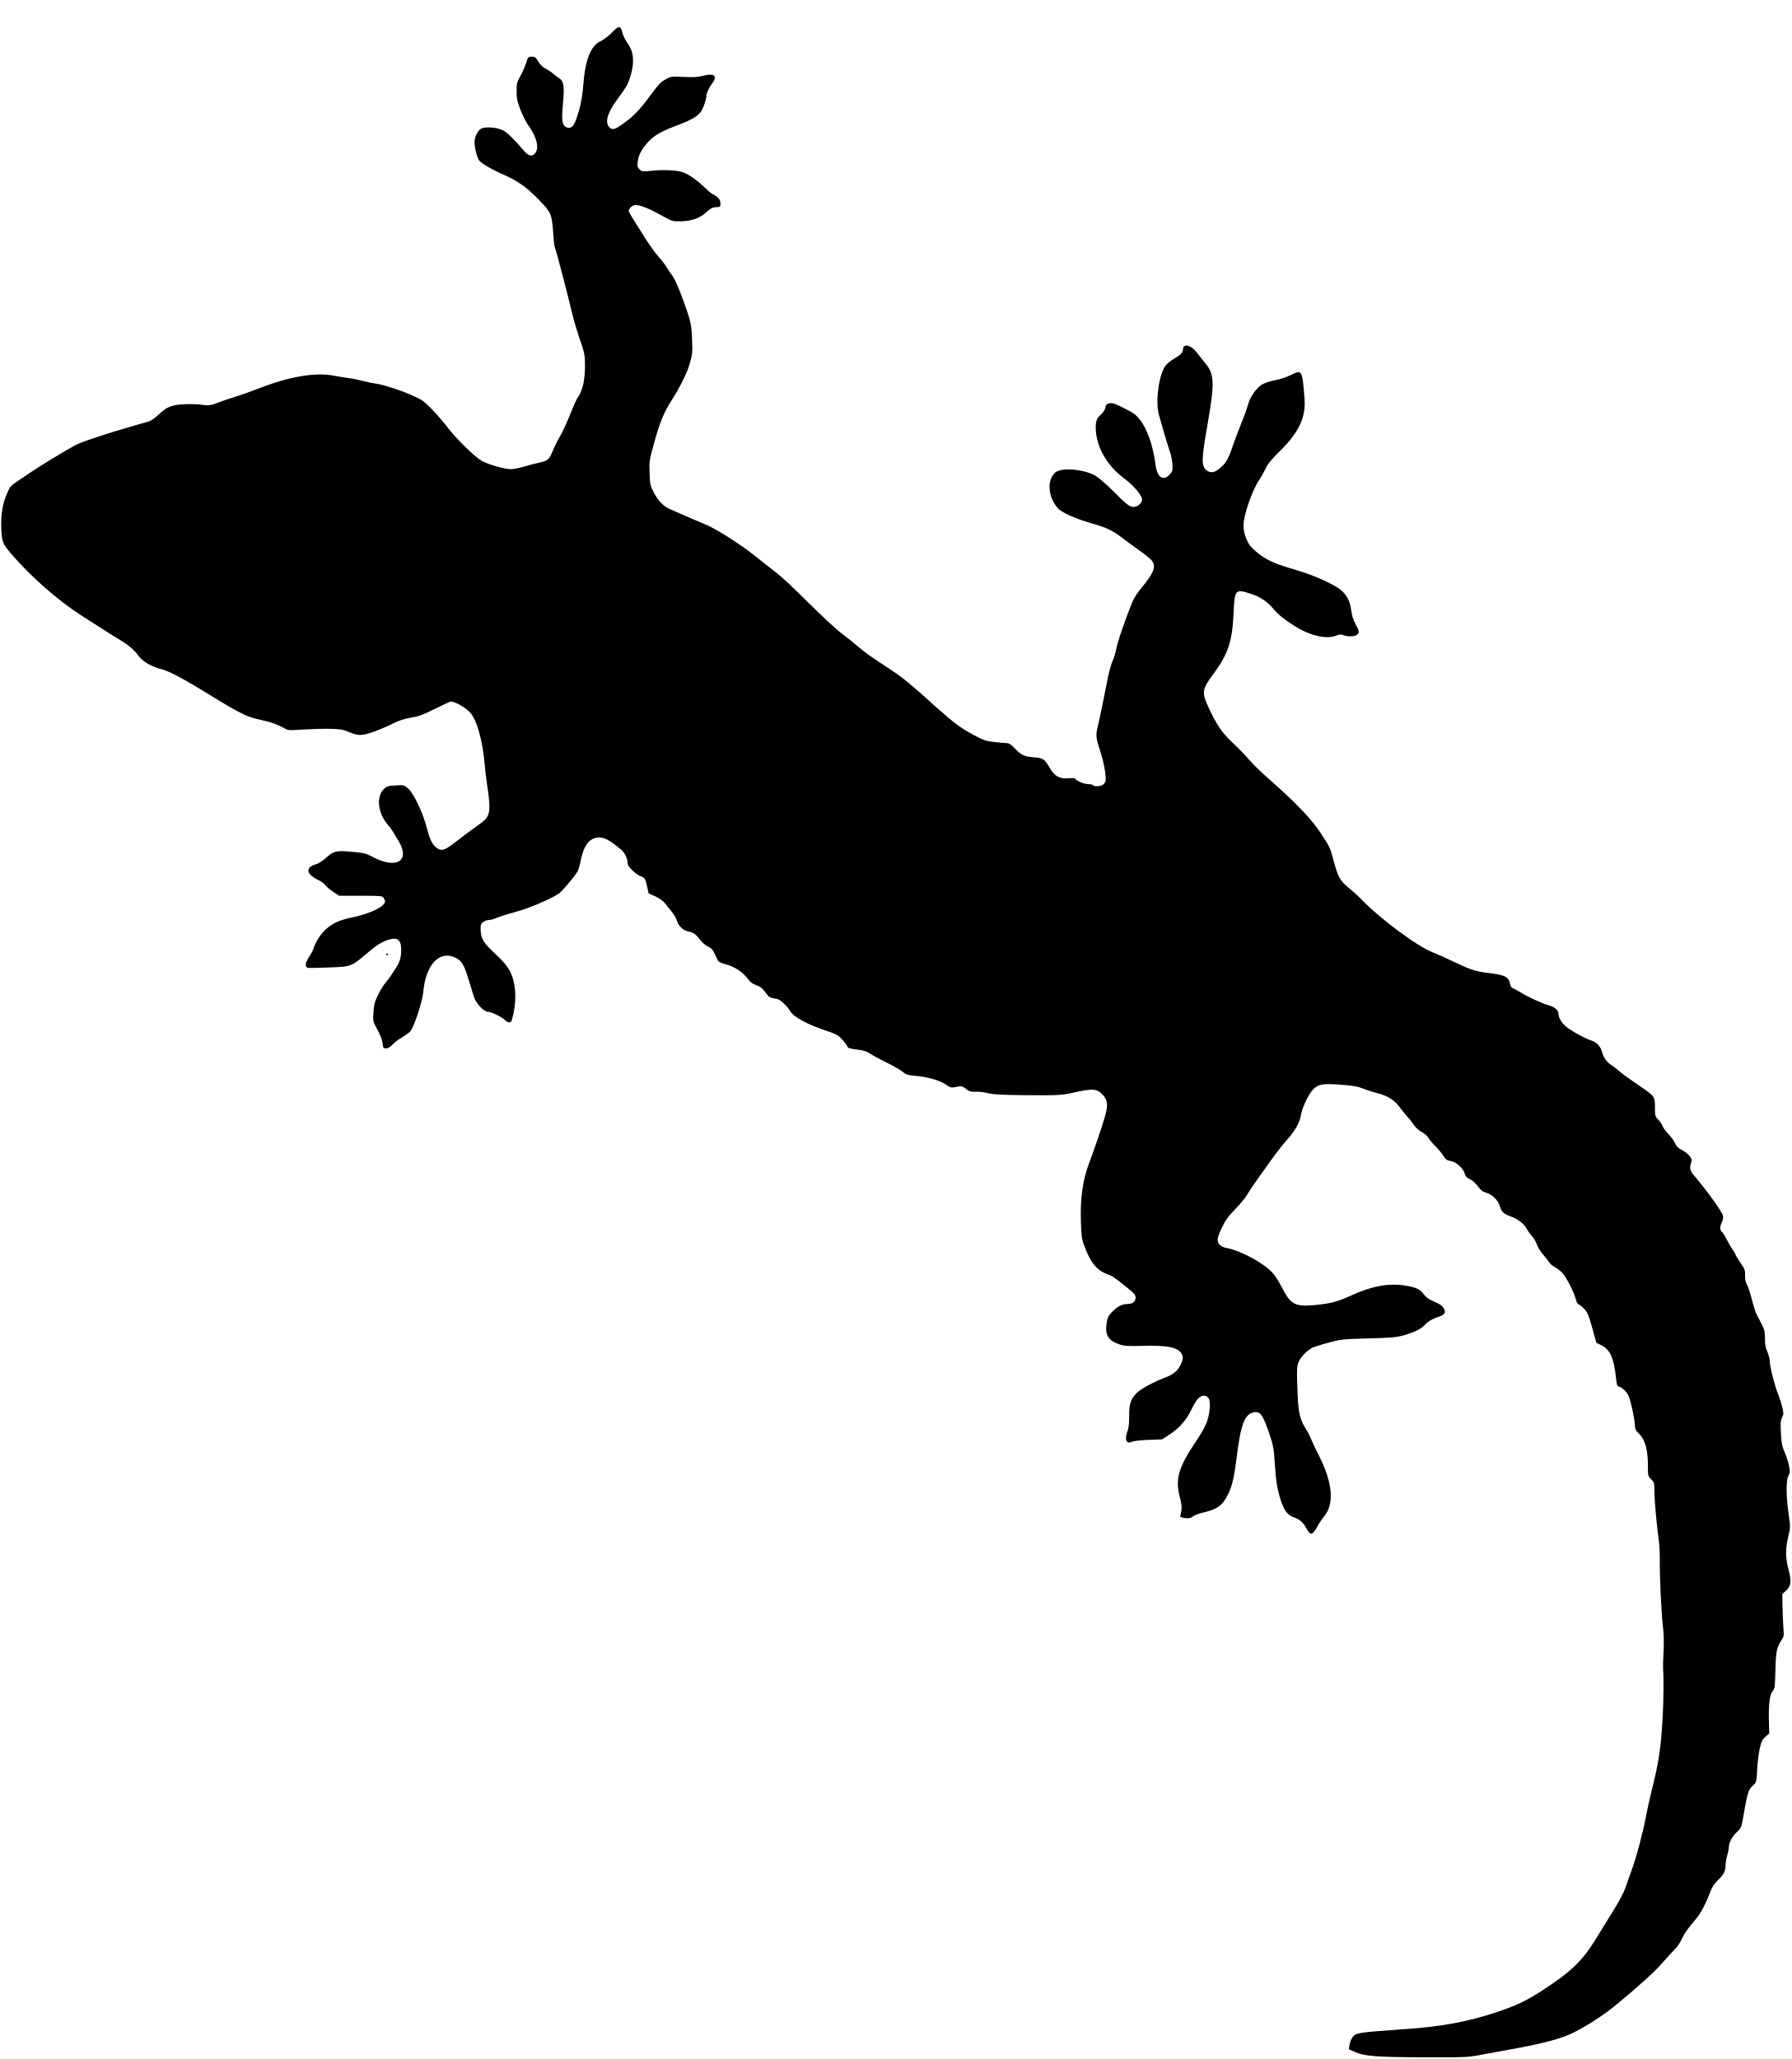
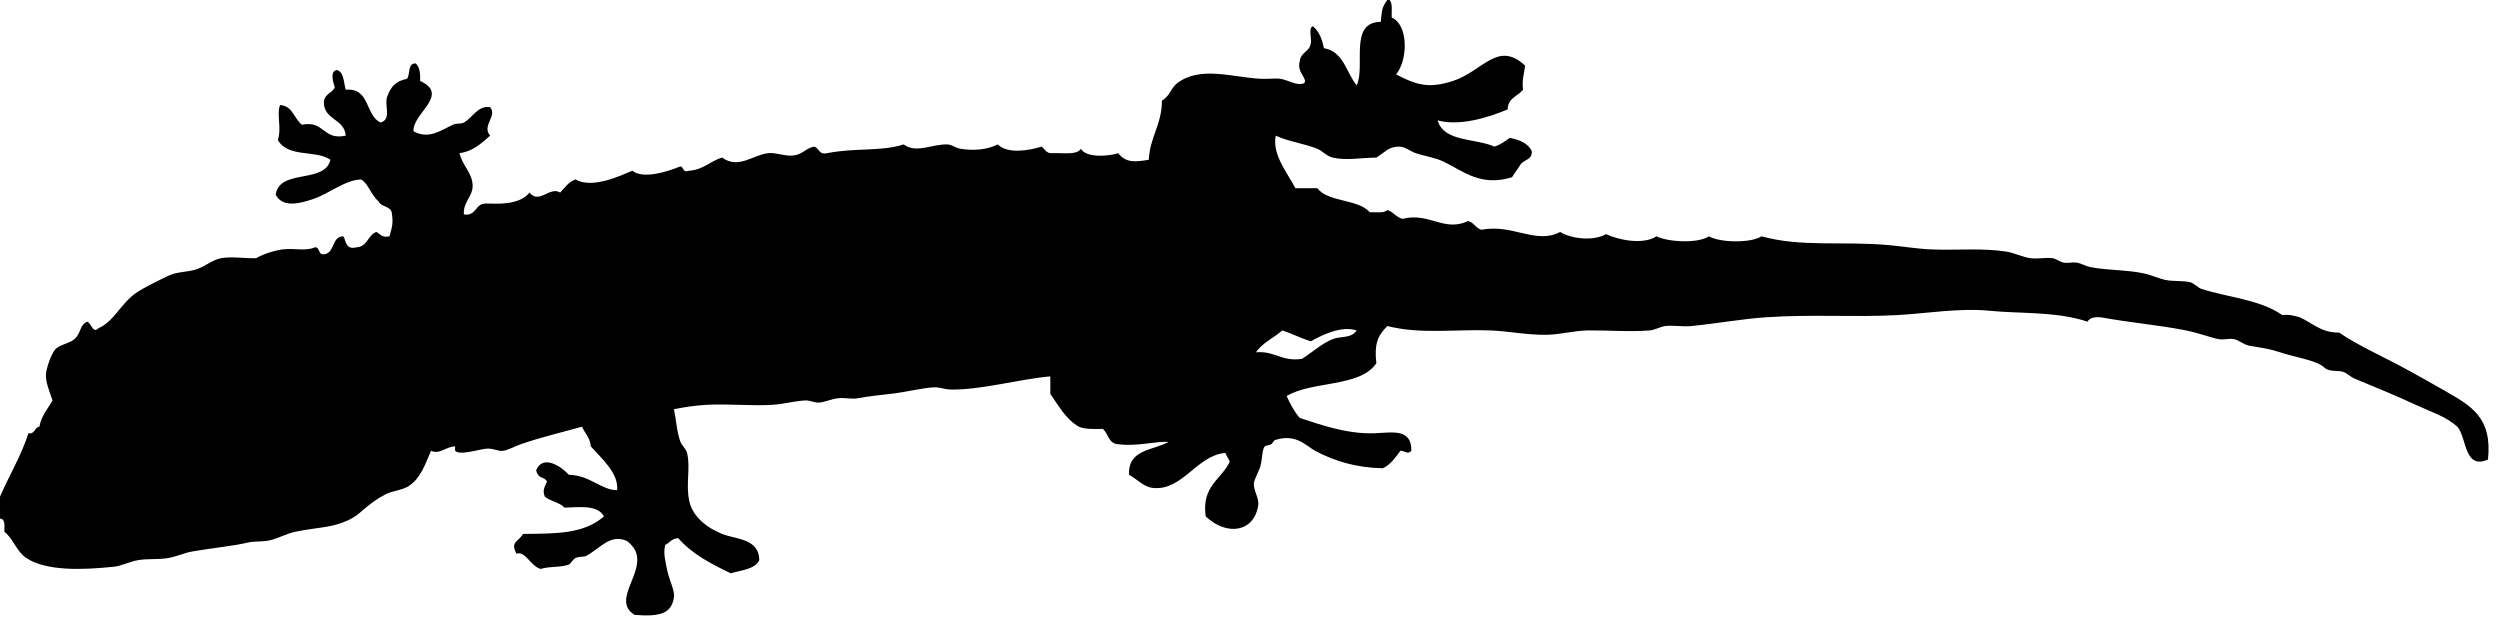
- <svg xmlns="http://www.w3.org/2000/svg" version="1.0" width="1661pt" height="1909pt" viewBox="0 0 1661 1909" preserveAspectRatio="xMidYMid meet">
-   <g transform="translate(0,1909) scale(0.1,-0.1)" fill="#000000" stroke="none">
-     <path d="M5670 18784 c-30 -30 -77 -65 -103 -77 -89 -41 -140 -170 -158 -397 -10 -131 -31 -230 -71 -338 -23 -63 -56 -82 -93 -58 -34 22 -39 65 -25 217 15 160 8 208 -38 236 -15 9 -38 27 -52 39 -14 13 -45 34 -70 47 -29 15 -53 38 -70 68 -23 38 -31 44 -60 44 -32 0 -34 -2 -51 -57 -9 -31 -33 -86 -53 -121 -33 -60 -36 -72 -36 -144 0 -66 6 -93 36 -171 19 -50 51 -113 70 -140 79 -108 105 -208 68 -260 -27 -39 -67 -29 -111 26 -21 26 -68 77 -104 114 -53 53 -77 70 -119 82 -55 17 -116 19 -160 7 -33 -9 -70 -75 -70 -126 0 -58 25 -153 46 -176 28 -31 122 -85 231 -132 128 -57 207 -113 324 -234 110 -113 116 -127 129 -309 4 -61 10 -116 13 -121 8 -12 129 -475 162 -618 13 -55 45 -163 71 -240 46 -134 48 -145 48 -250 0 -121 -20 -216 -57 -275 -27 -41 -35 -61 -93 -203 -24 -59 -61 -138 -83 -175 -22 -37 -52 -98 -67 -135 -30 -76 -46 -90 -120 -105 -27 -6 -90 -22 -138 -36 -49 -15 -107 -26 -130 -26 -57 0 -203 42 -267 76 -61 33 -229 195 -309 299 -94 122 -210 243 -256 269 -107 60 -335 140 -429 151 -27 4 -81 15 -120 25 -38 11 -95 22 -125 25 -30 4 -91 13 -135 22 -173 33 -414 -8 -700 -120 -77 -30 -174 -64 -215 -76 -41 -12 -111 -36 -155 -53 -69 -26 -87 -29 -135 -23 -101 14 -231 10 -293 -8 -45 -14 -74 -32 -122 -77 -42 -39 -77 -63 -106 -71 -311 -86 -607 -182 -674 -218 -80 -43 -345 -204 -420 -256 -27 -19 -80 -54 -116 -79 -62 -41 -69 -50 -97 -119 -40 -94 -55 -194 -50 -321 5 -115 14 -140 87 -225 184 -215 435 -436 658 -579 54 -34 145 -93 203 -130 58 -37 128 -81 155 -97 70 -40 131 -92 169 -145 39 -54 120 -101 219 -126 68 -17 217 -97 462 -249 256 -158 332 -195 451 -219 90 -19 162 -44 218 -77 36 -21 43 -22 169 -13 73 4 185 8 250 7 101 -2 126 -6 175 -27 94 -40 125 -40 235 -1 53 19 133 53 179 76 58 29 106 45 167 55 69 11 111 26 216 78 72 35 138 67 148 70 30 10 142 -51 187 -101 63 -71 117 -268 135 -488 3 -44 12 -120 20 -170 39 -256 32 -302 -52 -364 -81 -57 -158 -115 -253 -188 -92 -71 -121 -78 -168 -38 -38 32 -56 71 -88 191 -35 134 -119 309 -169 353 -38 33 -39 33 -117 29 -69 -4 -82 -8 -108 -33 -72 -69 -58 -218 30 -324 26 -31 55 -71 64 -89 9 -17 27 -47 40 -66 12 -19 29 -55 36 -80 36 -130 -90 -166 -264 -76 -72 38 -88 42 -196 52 -153 14 -176 9 -244 -53 -32 -29 -72 -55 -93 -61 -105 -28 -97 -93 20 -148 26 -12 55 -33 64 -47 9 -13 41 -41 72 -61 l56 -37 198 0 c185 0 200 -1 213 -19 8 -11 14 -25 14 -32 0 -48 -129 -112 -301 -149 -124 -26 -183 -53 -251 -114 -45 -40 -94 -118 -113 -180 -4 -14 -23 -49 -42 -78 -34 -53 -37 -86 -10 -96 7 -2 93 -1 193 3 209 7 211 8 349 125 95 81 137 108 200 130 89 30 125 4 125 -89 0 -72 -12 -115 -49 -170 -14 -21 -35 -53 -46 -71 -11 -17 -34 -47 -50 -66 -17 -19 -48 -69 -69 -112 -32 -66 -39 -91 -43 -162 -6 -83 -6 -84 36 -160 26 -47 44 -95 48 -125 5 -46 8 -50 32 -50 18 0 39 12 62 36 18 20 57 49 86 65 28 17 62 41 76 55 33 33 114 276 122 369 23 253 151 388 299 315 57 -27 82 -70 122 -206 20 -66 43 -139 51 -164 20 -55 91 -130 124 -130 32 0 139 -52 163 -79 23 -25 53 -27 60 -3 35 113 44 247 22 348 -23 107 -61 166 -172 269 -113 105 -134 140 -137 221 -2 48 1 58 22 75 13 10 36 19 53 19 16 0 49 9 73 20 25 11 103 36 175 55 128 34 350 130 409 176 32 25 149 166 167 201 8 15 22 63 30 105 26 124 66 185 136 204 63 17 119 -9 239 -110 34 -29 59 -83 59 -129 0 -26 80 -103 122 -117 37 -12 42 -21 59 -99 l13 -59 61 -27 c35 -16 72 -41 86 -59 13 -17 43 -54 66 -82 23 -29 45 -65 48 -81 10 -46 59 -95 103 -103 49 -9 76 -27 113 -78 17 -23 49 -51 72 -62 33 -16 47 -31 65 -70 12 -28 26 -57 31 -65 4 -8 38 -23 76 -32 76 -20 156 -73 201 -136 19 -27 42 -44 75 -56 44 -15 57 -26 107 -94 12 -16 31 -25 62 -29 35 -4 55 -15 88 -47 24 -22 50 -54 58 -69 30 -56 164 -128 349 -188 33 -10 74 -28 92 -39 29 -17 86 -85 95 -112 2 -5 39 -14 83 -19 62 -7 89 -15 124 -39 25 -16 97 -55 159 -85 62 -31 127 -68 145 -84 27 -24 44 -29 111 -35 110 -9 229 -42 286 -81 45 -31 50 -32 98 -22 48 10 52 9 89 -19 32 -24 45 -28 90 -26 28 2 75 -4 105 -12 56 -15 199 -21 513 -21 153 0 196 4 285 24 187 42 223 39 279 -24 42 -48 46 -94 17 -195 -31 -106 -107 -330 -146 -430 -59 -154 -84 -323 -78 -537 4 -136 8 -168 30 -228 57 -158 116 -232 214 -268 48 -17 64 -28 197 -135 53 -43 67 -59 67 -81 0 -38 -29 -61 -74 -61 -51 0 -94 -22 -144 -73 -35 -36 -42 -51 -51 -104 -17 -110 15 -163 120 -198 42 -14 78 -17 208 -13 243 7 343 -15 371 -82 11 -26 10 -37 -5 -76 -24 -63 -71 -106 -143 -133 -108 -39 -236 -108 -274 -148 -55 -57 -68 -97 -68 -213 0 -67 -5 -113 -15 -137 -31 -73 -11 -128 37 -101 14 7 75 15 153 18 l130 5 67 43 c88 57 158 135 201 225 46 97 81 137 118 137 45 0 63 -36 56 -115 -11 -116 -33 -167 -139 -326 -152 -227 -182 -338 -138 -500 20 -76 21 -112 4 -170 -4 -13 5 -18 41 -23 37 -6 51 -3 74 13 15 11 50 26 77 32 156 37 201 69 255 183 34 71 54 158 74 321 39 320 75 415 162 431 59 11 83 -23 145 -206 34 -102 40 -132 48 -265 12 -181 23 -245 57 -348 29 -91 66 -139 120 -155 51 -16 88 -48 116 -102 35 -67 58 -65 97 9 18 33 48 78 67 101 96 112 81 311 -43 555 -31 61 -65 133 -76 160 -11 28 -33 71 -49 96 -55 86 -70 150 -77 319 -10 241 -8 270 16 316 22 43 74 94 120 118 15 7 81 29 147 47 116 31 129 33 370 40 213 5 262 10 329 28 92 26 162 59 191 91 33 36 76 63 129 80 62 20 73 37 55 75 -14 30 -27 38 -113 77 -31 13 -58 35 -75 59 -31 45 -74 65 -173 80 -154 24 -307 -4 -499 -92 -131 -59 -188 -74 -337 -89 -184 -17 -225 4 -307 166 -27 54 -68 116 -91 139 -89 92 -293 200 -419 224 -56 10 -85 38 -85 80 0 15 18 65 41 112 31 65 59 103 123 169 46 47 96 108 111 135 16 28 56 88 90 135 34 47 94 131 134 188 40 56 101 134 135 173 84 95 124 163 137 234 15 85 78 213 122 252 49 43 87 48 252 36 109 -8 154 -16 205 -36 36 -15 94 -33 130 -42 98 -25 156 -61 208 -130 25 -33 60 -76 77 -95 18 -19 44 -53 58 -74 15 -22 45 -49 69 -61 24 -12 52 -36 63 -55 11 -19 41 -54 66 -79 26 -25 58 -64 72 -87 21 -34 32 -42 66 -48 53 -8 117 -65 132 -116 9 -29 20 -41 50 -54 22 -10 51 -36 72 -64 26 -36 44 -51 76 -60 59 -18 107 -64 126 -121 20 -60 34 -74 108 -101 66 -25 120 -68 144 -114 9 -17 31 -48 49 -68 18 -20 38 -55 45 -78 7 -22 34 -66 61 -96 26 -30 52 -64 58 -74 6 -11 28 -29 49 -39 21 -11 52 -36 70 -56 38 -44 106 -176 122 -239 7 -28 18 -48 29 -51 10 -3 34 -23 52 -43 28 -31 41 -62 72 -175 l38 -137 47 -23 c82 -42 116 -119 136 -309 5 -53 10 -68 25 -73 32 -10 70 -46 89 -83 20 -40 61 -231 61 -285 0 -24 8 -41 31 -63 63 -60 89 -149 89 -309 0 -88 1 -92 30 -120 28 -27 30 -33 30 -109 0 -82 20 -304 40 -450 7 -44 11 -129 10 -190 -2 -146 15 -506 30 -626 8 -60 9 -140 5 -220 -4 -69 -6 -145 -4 -170 6 -78 4 -290 -4 -430 -16 -296 -34 -419 -102 -690 -18 -74 -41 -175 -50 -225 -26 -146 -91 -393 -131 -500 -20 -55 -48 -134 -62 -175 -15 -46 -61 -132 -116 -220 -49 -80 -126 -203 -170 -275 -118 -189 -225 -291 -489 -462 -149 -97 -252 -144 -442 -206 -265 -86 -501 -128 -840 -151 -426 -30 -444 -32 -476 -77 -12 -17 -23 -48 -26 -69 l-6 -40 54 -24 c87 -40 198 -49 639 -50 404 -1 406 -1 555 27 83 15 222 41 310 57 260 48 420 92 523 144 136 68 288 167 402 262 219 181 347 298 420 381 47 54 102 113 122 133 20 19 47 60 61 90 24 54 51 92 135 192 42 49 91 142 134 257 14 36 37 71 69 101 53 51 69 83 69 139 0 21 7 60 15 87 8 27 15 61 15 75 0 44 30 101 73 141 37 34 43 46 54 105 46 265 53 289 96 328 34 31 34 32 40 146 3 62 13 150 23 194 15 69 22 84 53 112 l36 31 -3 99 c-5 159 6 259 33 291 21 25 23 38 27 197 5 177 12 211 56 277 23 35 24 44 18 120 -4 46 -7 134 -8 196 l-2 113 31 28 c51 46 56 87 27 197 -30 116 -30 190 -3 306 21 89 21 92 4 206 -24 160 -25 317 -3 359 15 27 16 40 7 90 -6 32 -24 88 -40 126 -25 56 -31 85 -36 180 -5 94 -3 118 11 145 15 29 15 38 2 94 -8 35 -24 85 -35 112 -31 71 -81 265 -81 312 0 23 -10 63 -22 90 -17 36 -23 69 -23 124 0 78 -1 79 -76 221 -11 20 -31 83 -45 140 -14 57 -35 119 -45 138 -14 23 -19 49 -18 85 2 47 -2 59 -44 120 -26 38 -47 73 -47 79 0 5 -11 24 -24 41 -13 17 -37 58 -54 92 -17 33 -37 66 -46 73 -20 17 -20 49 0 90 9 18 13 42 10 59 -9 39 -149 234 -280 388 -28 34 -31 64 -12 114 11 26 -31 78 -84 105 -39 20 -55 35 -67 63 -8 20 -37 60 -63 88 -26 27 -51 61 -55 75 -4 13 -21 39 -39 57 -30 32 -31 37 -31 117 0 102 0 101 -163 211 -64 43 -135 95 -157 114 -22 20 -59 49 -83 64 -48 33 -75 72 -91 133 -12 44 -53 84 -101 98 -41 12 -141 65 -203 107 -60 40 -96 96 -97 145 0 28 -41 60 -94 74 -57 15 -191 77 -251 115 -27 17 -60 35 -72 39 -14 4 -25 17 -28 33 -16 78 -41 91 -218 113 -107 13 -157 30 -307 102 -63 31 -151 70 -195 87 -146 57 -493 315 -665 495 -25 26 -77 73 -116 105 -81 67 -98 99 -140 257 -31 116 -34 122 -126 261 -80 120 -230 276 -457 476 -74 64 -163 150 -196 189 -34 40 -104 113 -157 162 -99 94 -145 162 -219 319 -68 147 -65 173 41 316 137 184 176 303 188 563 10 224 14 229 162 181 89 -29 153 -73 215 -148 38 -47 119 -109 216 -166 128 -77 270 -106 354 -75 36 14 51 16 71 6 37 -16 110 -14 128 5 22 22 20 32 -15 98 -21 38 -34 80 -40 128 -10 82 -41 141 -96 188 -59 49 -246 135 -383 175 -207 61 -272 87 -350 140 -41 28 -89 70 -107 93 -37 49 -63 126 -63 190 0 95 79 323 148 426 16 22 41 68 56 101 22 45 55 86 136 165 172 169 239 310 226 480 -20 270 -23 276 -125 224 -40 -20 -103 -41 -151 -50 -49 -9 -98 -26 -120 -40 -53 -35 -108 -114 -125 -177 -8 -30 -37 -113 -66 -183 -28 -71 -58 -149 -66 -174 -50 -146 -68 -182 -114 -225 -55 -52 -92 -64 -128 -44 -64 36 -65 88 -4 436 66 377 63 463 -17 560 -22 26 -56 70 -76 96 -40 53 -85 81 -114 72 -11 -4 -20 -15 -20 -26 0 -35 -18 -56 -74 -89 -30 -17 -68 -46 -84 -64 -63 -73 -101 -326 -68 -456 20 -75 80 -278 108 -363 10 -32 19 -83 20 -113 1 -47 -2 -58 -27 -84 -61 -64 -115 -27 -130 90 -23 176 -78 334 -145 418 -38 48 -61 65 -148 108 -83 42 -108 50 -134 45 -27 -6 -34 -13 -39 -41 -4 -19 -20 -45 -37 -60 -41 -35 -52 -60 -52 -122 0 -173 99 -351 264 -474 86 -64 166 -158 166 -194 0 -34 -40 -70 -79 -70 -37 0 -64 21 -187 145 -61 61 -135 125 -165 143 -108 63 -322 81 -376 30 -77 -72 -66 -222 23 -327 36 -44 178 -106 346 -152 99 -28 173 -63 242 -117 33 -26 107 -80 163 -120 56 -39 111 -84 122 -98 44 -55 22 -112 -95 -255 -58 -71 -75 -101 -112 -199 -69 -182 -111 -308 -123 -374 -7 -34 -20 -77 -29 -96 -18 -35 -40 -119 -59 -220 -23 -122 -64 -320 -82 -394 -21 -87 -18 -107 25 -238 33 -98 57 -244 46 -274 -5 -12 -18 -28 -29 -33 -25 -14 -78 -14 -86 -1 -3 6 -24 10 -47 10 -38 0 -118 35 -118 51 0 5 -28 6 -62 3 -83 -7 -129 19 -174 96 -49 84 -63 93 -152 99 -87 7 -114 20 -178 88 -26 27 -49 43 -65 43 -13 0 -65 5 -115 10 -82 9 -101 15 -195 65 -121 65 -183 111 -344 255 -234 211 -315 278 -417 345 -204 134 -242 161 -312 220 -39 34 -109 90 -156 125 -47 35 -184 163 -305 283 -121 121 -251 243 -290 272 -38 29 -134 104 -211 166 -131 105 -370 256 -459 289 -16 6 -86 36 -155 66 -69 31 -143 63 -165 72 -62 26 -113 79 -153 156 -33 66 -36 79 -39 181 -4 107 -3 115 46 292 50 179 87 269 155 376 84 131 149 263 173 350 23 83 25 105 20 222 -5 142 -12 171 -98 405 -28 74 -63 153 -79 175 -16 22 -41 60 -57 85 -15 25 -51 72 -81 105 -29 33 -86 112 -125 175 -39 63 -88 141 -109 174 -21 32 -38 65 -38 72 0 22 38 54 63 54 42 0 134 -37 238 -96 101 -56 102 -57 183 -56 93 1 177 30 231 81 40 38 67 51 104 51 29 0 31 3 31 34 0 26 -7 41 -31 60 -17 14 -35 26 -41 26 -5 0 -37 26 -71 59 -90 86 -170 138 -230 151 -71 14 -176 17 -273 6 -77 -8 -83 -7 -104 14 -19 19 -22 30 -17 71 8 64 39 121 101 187 57 61 117 94 283 157 154 59 199 92 229 174 13 35 24 74 24 88 0 29 21 76 55 122 51 70 17 96 -89 68 -47 -12 -88 -15 -176 -10 -105 5 -119 4 -155 -15 -58 -31 -72 -46 -154 -156 -96 -130 -150 -187 -238 -252 -88 -65 -114 -73 -142 -45 -45 45 -20 135 73 260 35 47 73 102 84 121 33 57 62 167 62 234 -1 72 -15 116 -57 174 -17 23 -36 65 -43 92 -16 65 -31 65 -100 -6z" />
-     <path d="M3580 10239 c0 -5 5 -7 10 -4 6 3 10 8 10 11 0 2 -4 4 -10 4 -5 0 -10 -5 -10 -11z" />
+ <svg xmlns="http://www.w3.org/2000/svg" version="1.1" width="1142.5" height="282" viewBox="0 0 1142.5 282" id="Layer_1" xml:space="preserve">
+   <defs id="defs13" />
+   <g id="g3">
+     <g id="g5">
+       <path d="m 634,0 c 0.333,0 0.667,0 1,0 1.546,1.454 0.881,5.119 1,8 7.983,3.58 7.246,19.896 2,26 9.202,4.772 14.837,6.632 26,3 13.714,-4.462 20.393,-18.69 33,-7 -0.493,3.507 -1.491,6.509 -1,11 -2.286,3.047 -6.96,3.707 -7,9 -9.028,3.809 -22.128,7.77 -32,5 2.752,9.915 17.211,8.122 26,12 2.749,-0.918 4.853,-2.481 7,-4 4.426,0.907 8.26,2.407 10,6 0.373,4.04 -3.42,3.914 -5,6 -1.232,2.101 -2.768,3.899 -4,6 -14.241,4.392 -22.101,-2.652 -31,-7 -4.258,-2.08 -8.699,-2.563 -13,-4 -2.645,-0.884 -4.887,-3.134 -8,-3 -4.695,0.202 -6.13,2.659 -10,5 -7.752,0.144 -13.842,1.45 -20,0 -2.696,-0.635 -4.661,-3.029 -7,-4 -5.626,-2.334 -12.858,-3.201 -19,-6 -1.728,8.738 5.482,17.176 9,24 3.333,0 6.667,0 10,0 5.088,6.578 18.544,4.789 24,11 2.881,-0.119 6.546,0.546 8,-1 2.861,0.805 3.988,3.345 7,4 12.195,-3.111 18.851,6.231 30,1 2.616,0.717 3.404,3.263 6,4 14.412,-2.785 24.909,6.882 36,1 4.974,3.138 15.113,4.339 21,1 5.446,2.647 16.95,5.015 23,1 5.234,2.623 18.918,3.378 24,0 4.946,2.911 19.102,3.195 24,0 18.372,5.05 36.577,2.117 58,4 6.551,0.576 13.373,1.771 20,2 12.03,0.415 23.021,-0.721 34,1 3.464,0.543 7.556,2.581 11,3 3.626,0.442 6.555,-0.442 10,0 1.615,0.207 3.381,1.67 5,2 2.018,0.411 4.15,-0.269 6,0 1.941,0.282 4.211,1.634 6,2 8.141,1.664 17.071,1.226 25,3 3.655,0.818 6.509,2.338 10,3 3.446,0.653 7.867,0.205 11,1 1.586,0.403 3.45,2.494 5,3 12.025,3.925 26.883,4.848 37,12 3.438,-0.438 5.605,0.396 8,1 5.789,2.544 9.584,7.082 18,7 8.979,6.194 21.158,11.379 33,18 5.054,2.826 10.674,5.903 16,9 11.046,6.422 21.097,11.684 19,31 -10.975,4.865 -9.61,-10.069 -14,-15 -5.262,-4.731 -11.295,-6.41 -19,-10 -7.552,-3.519 -19.146,-8.382 -28,-12 -1.752,-0.716 -3.428,-2.462 -5,-3 -2.138,-0.731 -4.774,-0.226 -7,-1 -1.932,-0.672 -1.784,-1.277 -3,-2 -4.558,-2.708 -12.501,-3.841 -19,-6 -4.515,-1.5 -7.051,-1.835 -14,-3 -2.605,-0.437 -4.637,-2.505 -7,-3 -2.238,-0.469 -4.672,0.406 -7,0 -3.266,-0.569 -9.476,-2.907 -15,-4 -12.503,-2.473 -24.649,-3.41 -39,-6 -2.874,-0.207 -5.08,0.254 -6,2 -14.324,-4.768 -30.653,-3.561 -45,-5 -13.411,-1.346 -29.279,1.333 -42,2 -20.328,1.065 -38.378,-0.449 -60,1 -10.701,0.718 -22.109,2.806 -34,4 -4.2,0.422 -8.49,-0.469 -12,0 -2.188,0.292 -4.824,1.826 -7,2 -9.36,0.748 -18.685,-0.094 -28,0 -6.401,0.064 -12.97,1.873 -19,2 -8.841,0.187 -17.489,-1.674 -26,-2 -15.959,-0.611 -31.664,1.87 -47,-2 -4.597,4.531 -5.992,8.668 -5,17 -7.536,11.131 -29.386,7.947 -41,15 1.672,3.661 3.493,7.174 6,10 8.367,2.683 21.057,7.445 34,7 8.256,-0.284 17.078,-2.414 17,8 -1.904,1.874 -2.513,0.109 -5,0 -2.273,3.06 -4.428,6.239 -8,8 -12.226,-0.231 -22.152,-3.276 -31,-8 -4.174,-2.229 -8.518,-7.886 -18,-5 -1.279,0.39 -1.157,1.355 -2,2 -0.406,0.311 -2.693,0.609 -3,1 -1.317,1.676 -0.922,4.856 -2,9 -0.639,2.455 -2.95,6.2 -3,8 -0.094,3.406 2.517,6.736 2,10 -1.941,12.271 -14.351,14.081 -24,5 -1.976,-13.977 7.185,-16.814 11,-25 -0.521,-1.479 -1.479,-2.521 -2,-4 -13.033,1.013 -19.532,17.319 -33,16 -4.372,-0.429 -6.704,-3.601 -11,-6 -0.678,-11.678 10.894,-11.105 18,-15 -4.639,-0.619 -14.463,2.188 -23,1 -4.45,-0.217 -4.464,-4.869 -7,-7 -4.1,0.1 -8.197,0.196 -11,-1 -5.886,-3.447 -9.179,-9.488 -13,-15 0,-2.667 0,-5.333 0,-8 -14.198,1.248 -32.254,6.417 -46,6 -2.05,-0.063 -4.787,-1.1 -7,-1 -5.743,0.259 -12.358,2.128 -20,3 -5.38,0.613 -9.518,1.014 -15,2 -2.983,0.536 -5.387,-0.333 -9,0 -2.766,0.255 -6.511,1.972 -9,2 -1.909,0.021 -3.988,-1.104 -6,-1 -5.002,0.259 -9.838,1.68 -15,2 -9.601,0.596 -19.755,-0.525 -30,0 -5.001,0.257 -10.026,1.023 -15,2 1.16,5.583 1.226,10.258 3,15 0.534,1.427 2.581,3.225 3,5 1.646,6.976 -0.683,14.254 1,22 1.602,7.375 8.374,12.35 15,15 6.339,2.536 16.878,2.017 17,12 -2.093,4.24 -8.154,4.513 -13,6 -9.057,-4.276 -17.769,-8.897 -24,-16 -3.044,-0.045 -3.889,2.111 -6,3 -0.948,3.848 0.031,7.289 1,12 0.827,4.019 3.478,8.986 3,12 -1.154,7.276 -6.101,8.972 -18,8 -11.081,-6.897 5.755,-19.73 0,-30 -0.396,-0.705 -2.493,-3.427 -4,-4 -7.378,-2.805 -11.529,3.422 -18,7 -1.237,0.684 -3.329,0.178 -5,1 -1.117,0.55 -2.336,2.764 -3,3 -4.041,1.439 -8.282,0.657 -13,2 -4.624,-1.4 -6.789,-8.237 -11,-7 -2.916,-5.625 0.958,-5.304 3,-9 15.734,-0.133 27.851,-0.034 37,-8 -2.858,-5.55 -11.896,-4.143 -18,-4 -2.244,-2.423 -6.425,-2.908 -9,-5 -1.172,-2.823 -0.199,-4.247 1,-7 -1.677,-2.572 -3.774,-0.749 -5,-5 3.02,-7.718 11.822,-1.582 15,2 9.703,0.184 14.962,7.105 22,7 0.932,-7.61 -7.291,-14.701 -12,-20 -0.33,-4.003 -2.723,-5.943 -4,-9 -9.375,2.6 -18.536,4.77 -28,8 -2.583,0.882 -5.517,2.632 -8,3 -2.364,0.351 -3.944,-0.967 -7,-1 -2.976,-0.032 -12.873,3.419 -15,1 -0.104,-0.118 0.08,-2 0,-2 -4.015,-0.002 -7.193,3.886 -11,2 -2.776,6.141 -4.456,12.143 -10,16 -2.912,2.026 -7.675,2.226 -11,4 -3.896,2.079 -6.49,3.991 -10,7 -2.568,2.201 -4.571,4.074 -10,6 -6.211,2.203 -11.521,2.094 -21,4 -4.059,0.816 -7.648,3.026 -12,4 -2.987,0.668 -6.987,0.245 -10,1 -5.663,1.418 -16.122,2.463 -25,4 -3.893,0.674 -7.222,2.331 -11,3 -4.547,0.805 -9.319,0.202 -14,1 -3.785,0.646 -7.427,2.631 -11,3 -13.93,1.438 -30.721,2.153 -40,-4 -4.548,-3.017 -5.85,-8.773 -10,-12 -0.015,-2.651 0.555,-5.889 -2,-6 0,-3.333 0,-6.667 0,-10 4.195,-9.805 9.581,-18.419 13,-29 3.14,0.473 2.642,-2.691 5,-3 0.907,-5.093 3.862,-8.138 6,-12 -1.509,-4.412 -3.219,-8.488 -3,-12 0.169,-2.715 2.272,-8.808 4,-11 2.084,-2.646 6.552,-2.838 9,-5 3.217,-2.841 2.385,-6.801 6,-8 1.837,1.088 2.493,5.522 5,3 7.213,-3.228 10.177,-11.191 17,-16 3.406,-2.4 10.014,-5.638 15,-8 4.247,-2.012 8.531,-1.486 13,-3 3.748,-1.27 7.152,-4.295 11,-5 4.944,-0.905 10.621,0.129 16,0 3.589,-1.998 8.036,-3.433 12,-4 5.401,-0.773 10.453,1 15,-1 2.58,0.086 1.052,4.281 5,3 4.044,-1.29 2.672,-7.995 8,-8 1.185,2.482 1.059,6.274 6,5 5.042,-0.292 5.047,-5.619 9,-7 1.778,0.888 2.542,2.792 6,2 1.279,-4.584 1.788,-6.063 1,-11 -0.758,-2.909 -4.941,-2.392 -6,-5 -3.398,-2.792 -4.758,-8.253 -8,-10 -7.334,0.226 -14.659,6.56 -22,9 -5.959,1.981 -13.775,4.123 -17,-2 1.611,-12.056 22.487,-4.846 25,-16 -6.622,-4.629 -19.324,-0.777 -24,-9 1.824,-5.825 -0.731,-11.609 1,-16 5.909,0.424 6.342,6.325 10,9 10.403,-2.07 9.423,7.244 20,5 -0.575,-7.758 -9.678,-6.988 -10,-15 0.003,-3.997 3.654,-4.346 5,-7 -0.605,-2.2 -2.513,-7.453 1,-8 3.305,1.029 2.99,5.677 4,9 11.32,-0.987 8.785,11.882 16,15 5.214,-1.674 1.426,-7.942 3,-12 1.706,-4.397 3.644,-6.844 9,-8 1.614,-2.053 0.132,-7.201 4,-7 1.734,1.599 2.166,4.501 2,8 13.907,6.308 -3.812,15.073 -3,23 6.977,3.89 12.514,-0.491 18,-3 1.775,-0.812 3.514,-0.213 5,-1 3.726,-1.973 6.445,-8.022 12,-7 3.418,3.969 -3.996,8.453 0,13 -3.954,3.38 -7.58,7.086 -14,8 1.356,5.917 5.997,9.023 6,15 0.002,4.815 -4.457,7.424 -4,13 5.853,0.853 5.012,-4.988 10,-5 5.191,0.104 15.25,0.893 20,-5 4.336,5.54 9.226,-3.003 14,0 2.111,-2.223 3.797,-4.87 7,-6 7.716,4.505 20.986,-1.901 26,-4 4.663,3.946 15.691,0.649 22,-2 1.57,0.43 0.854,3.146 4,2 6.549,-0.451 9.591,-4.409 15,-6 7.44,5.445 14.221,-1.253 21,-2 3.906,-0.431 7.69,1.646 12,1 3.81,-0.57 5.321,-3.249 9,-4 2.442,0.558 2.131,3.869 6,3 13.155,-2.592 24.294,-0.602 35,-4 5.593,4.274 12.839,-0.2 20,0 1.937,0.054 3.841,1.658 6,2 5.962,0.943 12.048,0.474 17,-2 4.459,4.482 14.205,2.836 20,1 1.55,1.117 2.083,3.25 5,3 4.791,-0.209 10.995,0.995 13,-2 2.213,4.089 12.183,3.59 17,2 3.691,4.618 7.994,4.014 14,3 0.512,-10.488 5.979,-16.021 6,-27 3.823,-2.264 3.996,-5.742 7,-8 10.538,-7.919 24.413,-2.797 38,-2 3.416,0.2 6.489,-0.346 9,0 3.907,0.538 7.692,3.493 11,2 1.853,-1.919 -3.583,-5.034 -2,-10 0.296,-4.037 4.376,-4.291 5,-8 0.609,-2.391 -1.256,-7.255 1,-8 2.755,2.245 4.225,5.776 5,10 9.111,1.556 10.187,11.146 15,17 4.185,-8.53 -3.766,-28.943 11,-29 0.565,-4.568 0.206,-6.356 3,-10 z m -35,156 c -4.547,-1.453 -8.482,-3.518 -13,-5 -3.867,3.466 -9.072,5.595 -12,10 8.724,-0.724 11.619,4.381 21,3 4.403,-2.71 8.709,-6.846 14,-9 3.782,-1.54 8.443,-0.177 11,-4 -7.133,-2.265 -15.764,2.089 -21,5 z" id="path7" style="fill-rule:evenodd" />
+       <g id="g9" />
+     </g>
  </g>
</svg>
